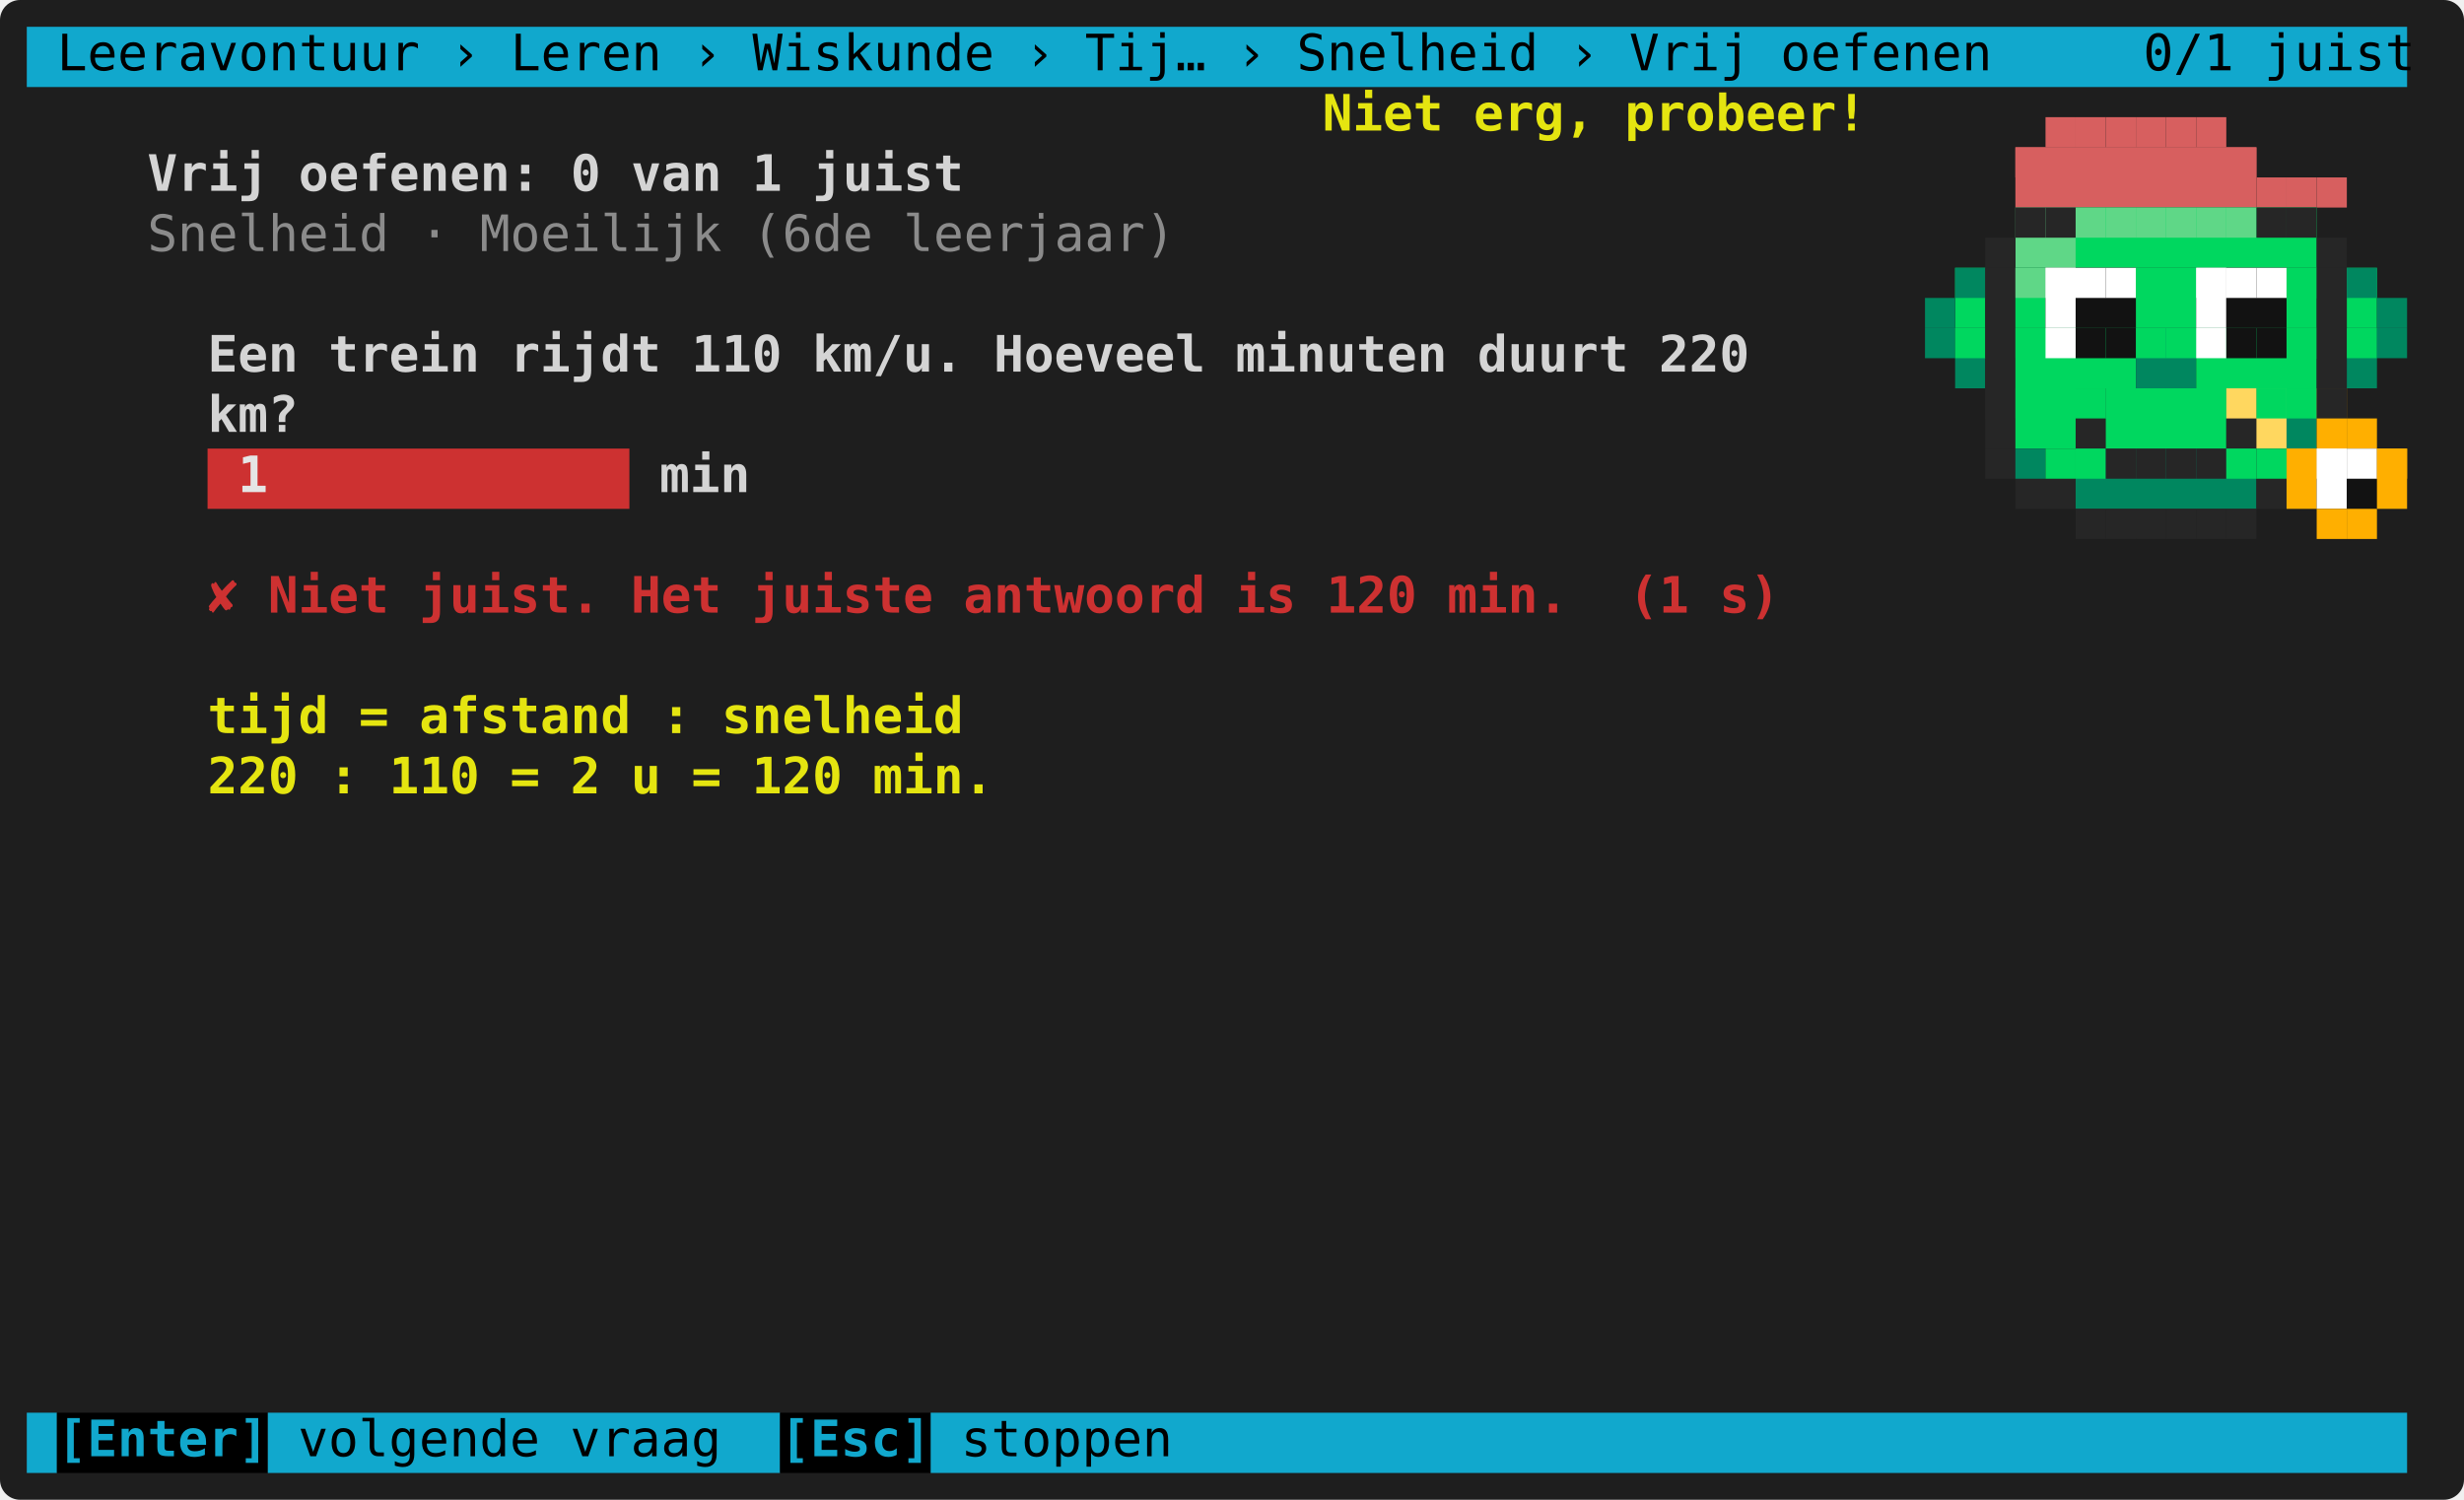
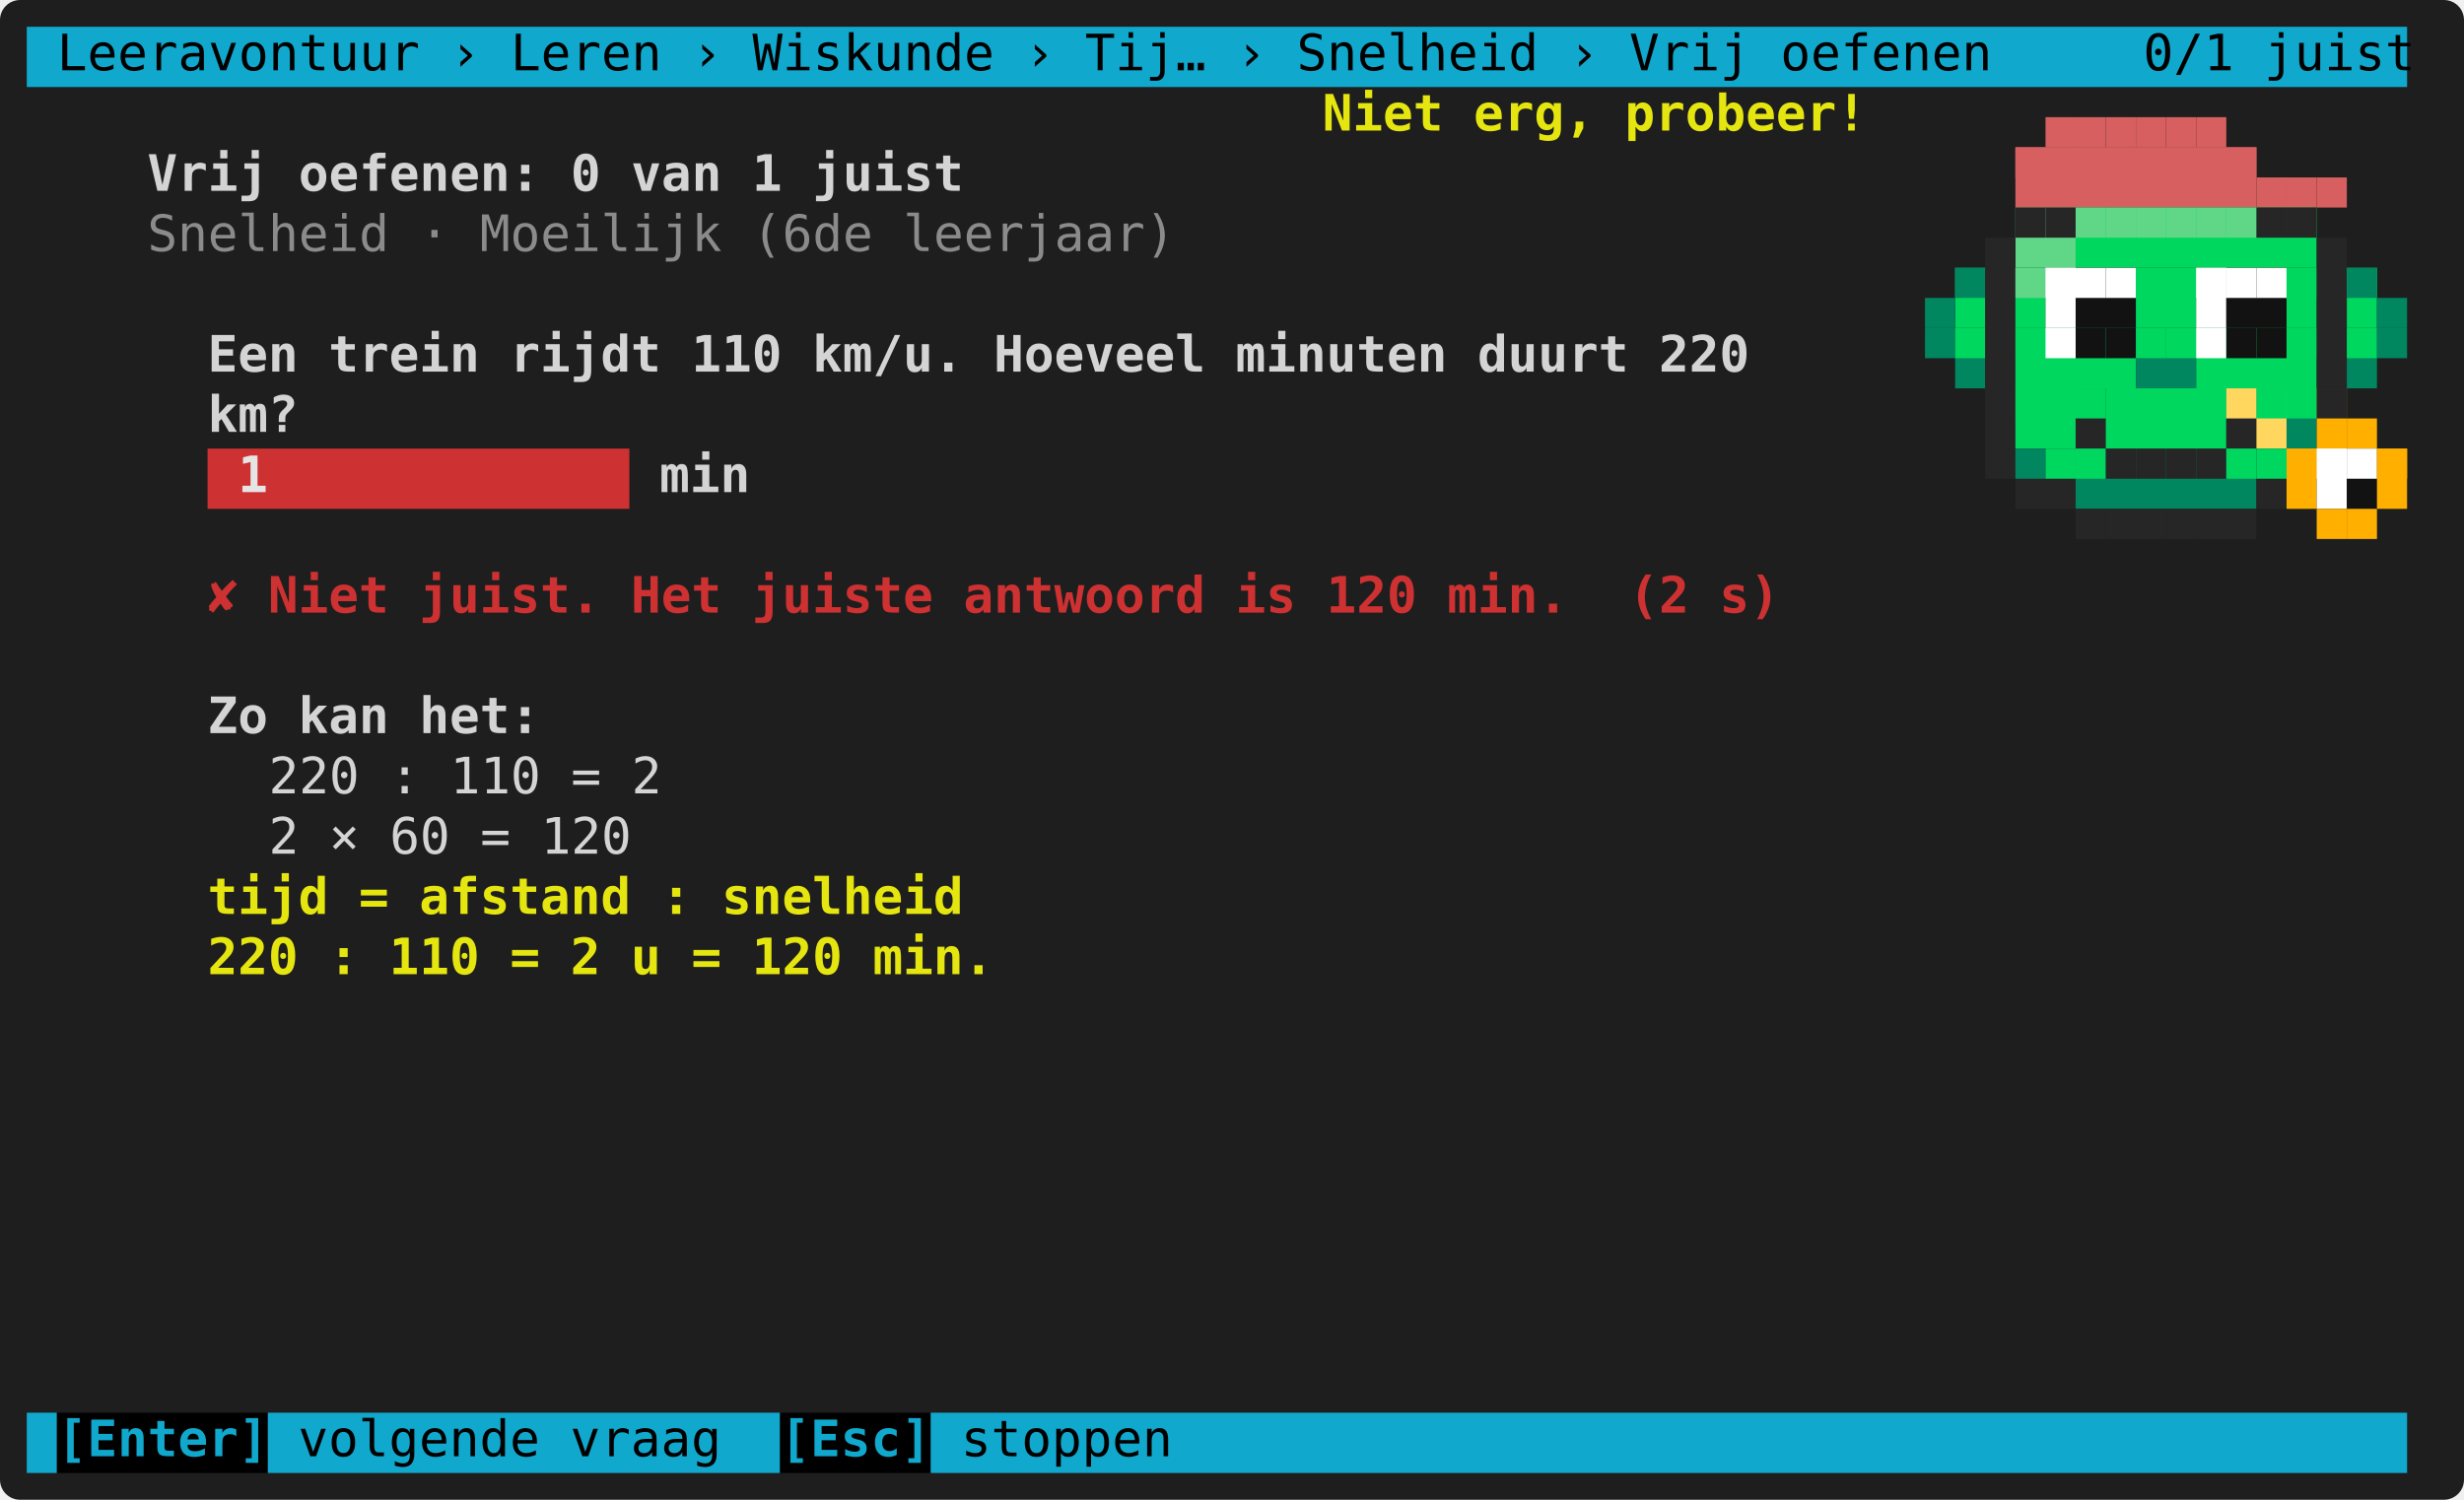
<svg xmlns="http://www.w3.org/2000/svg" width="736" height="448" viewBox="0 0 736 448" role="img" aria-label="Snelheid">
  <rect width="736" height="448" rx="6" fill="#1e1e1e" />
  <g font-family="DejaVu Sans Mono, Menlo, Consolas, monospace" font-size="15">
    <rect x="8" y="8" width="711" height="18" fill="#11a8cd" />
    <text x="8" y="21" textLength="711" lengthAdjust="spacingAndGlyphs" xml:space="preserve" fill="#000000"> Leeravontuur › Leren › Wiskunde › Tij… › Snelheid › Vrij oefenen     0/1 juist</text>
    <rect x="611" y="35" width="9" height="9" fill="#d75f5f" />
    <rect x="620" y="35" width="9" height="9" fill="#d75f5f" />
    <rect x="629" y="35" width="9" height="9" fill="#d75f5f" />
    <rect x="638" y="35" width="9" height="9" fill="#d75f5f" />
    <rect x="647" y="35" width="9" height="9" fill="#d75f5f" />
    <rect x="656" y="35" width="9" height="9" fill="#d75f5f" />
    <text x="395" y="39" textLength="162" lengthAdjust="spacingAndGlyphs" xml:space="preserve" fill="#e5e510" font-weight="bold">Niet erg, probeer!</text>
    <rect x="602" y="44" width="72" height="18" fill="#d75f5f" />
    <rect x="602" y="44" width="9" height="9" fill="#d75f5f" />
    <rect x="611" y="44" width="9" height="9" fill="#d75f5f" />
    <rect x="620" y="44" width="9" height="9" fill="#d75f5f" />
    <rect x="629" y="44" width="9" height="9" fill="#d75f5f" />
    <rect x="638" y="44" width="9" height="9" fill="#d75f5f" />
    <rect x="647" y="44" width="9" height="9" fill="#d75f5f" />
    <rect x="656" y="44" width="9" height="9" fill="#d75f5f" />
    <rect x="665" y="44" width="9" height="9" fill="#d75f5f" />
    <rect x="674" y="53" width="9" height="9" fill="#d75f5f" />
    <rect x="683" y="53" width="9" height="9" fill="#d75f5f" />
    <rect x="692" y="53" width="9" height="9" fill="#d75f5f" />
    <text x="44" y="57" textLength="243" lengthAdjust="spacingAndGlyphs" xml:space="preserve" fill="#d4d4d4" font-weight="bold">Vrij oefenen: 0 van 1 juist</text>
    <rect x="602" y="62" width="18" height="18" fill="#5fd787" />
    <rect x="620" y="62" width="72" height="18" fill="#00d75f" />
    <rect x="593" y="71" width="9" height="9" fill="#262626" />
    <rect x="602" y="62" width="9" height="9" fill="#262626" />
    <rect x="611" y="62" width="9" height="9" fill="#262626" />
    <rect x="620" y="62" width="9" height="9" fill="#5fd787" />
    <rect x="629" y="62" width="9" height="9" fill="#5fd787" />
    <rect x="638" y="62" width="9" height="9" fill="#5fd787" />
    <rect x="647" y="62" width="9" height="9" fill="#5fd787" />
    <rect x="656" y="62" width="9" height="9" fill="#5fd787" />
    <rect x="665" y="62" width="9" height="9" fill="#5fd787" />
    <rect x="674" y="62" width="9" height="9" fill="#262626" />
    <rect x="683" y="62" width="9" height="9" fill="#262626" />
    <rect x="692" y="71" width="9" height="9" fill="#262626" />
    <text x="44" y="75" textLength="306" lengthAdjust="spacingAndGlyphs" xml:space="preserve" fill="#d4d4d4" opacity="0.6">Snelheid · Moeilijk (6de leerjaar)</text>
    <rect x="584" y="80" width="9" height="18" fill="#00d75f" />
    <rect x="593" y="80" width="9" height="18" fill="#262626" />
    <rect x="602" y="80" width="9" height="18" fill="#00d75f" />
    <rect x="611" y="80" width="9" height="18" fill="#ffffff" />
    <rect x="620" y="80" width="18" height="18" fill="#121212" />
    <rect x="638" y="80" width="18" height="18" fill="#00d75f" />
    <rect x="656" y="80" width="9" height="18" fill="#ffffff" />
    <rect x="665" y="80" width="18" height="18" fill="#121212" />
    <rect x="683" y="80" width="9" height="18" fill="#00d75f" />
    <rect x="692" y="80" width="9" height="18" fill="#262626" />
    <rect x="701" y="80" width="9" height="18" fill="#00d75f" />
    <rect x="575" y="89" width="9" height="9" fill="#00875f" />
    <rect x="584" y="80" width="9" height="9" fill="#00875f" />
    <rect x="593" y="80" width="9" height="9" fill="#262626" />
    <rect x="602" y="80" width="9" height="9" fill="#5fd787" />
    <rect x="611" y="80" width="9" height="9" fill="#ffffff" />
    <rect x="620" y="80" width="9" height="9" fill="#ffffff" />
    <rect x="629" y="80" width="9" height="9" fill="#ffffff" />
    <rect x="638" y="80" width="9" height="9" fill="#00d75f" />
    <rect x="647" y="80" width="9" height="9" fill="#00d75f" />
    <rect x="656" y="80" width="9" height="9" fill="#ffffff" />
    <rect x="665" y="80" width="9" height="9" fill="#ffffff" />
    <rect x="674" y="80" width="9" height="9" fill="#ffffff" />
    <rect x="683" y="80" width="9" height="9" fill="#00d75f" />
    <rect x="692" y="80" width="9" height="9" fill="#262626" />
    <rect x="701" y="80" width="9" height="9" fill="#00875f" />
    <rect x="710" y="89" width="9" height="9" fill="#00875f" />
    <rect x="584" y="98" width="9" height="18" fill="#00875f" />
    <rect x="593" y="98" width="9" height="18" fill="#262626" />
    <rect x="602" y="98" width="36" height="18" fill="#00d75f" />
    <rect x="638" y="98" width="18" height="18" fill="#00875f" />
    <rect x="656" y="98" width="36" height="18" fill="#00d75f" />
    <rect x="692" y="98" width="9" height="18" fill="#262626" />
    <rect x="701" y="98" width="9" height="18" fill="#00875f" />
    <rect x="575" y="98" width="9" height="9" fill="#00875f" />
    <rect x="584" y="98" width="9" height="9" fill="#00d75f" />
    <rect x="593" y="98" width="9" height="9" fill="#262626" />
    <rect x="602" y="98" width="9" height="9" fill="#00d75f" />
    <rect x="611" y="98" width="9" height="9" fill="#ffffff" />
    <rect x="620" y="98" width="9" height="9" fill="#121212" />
    <rect x="629" y="98" width="9" height="9" fill="#121212" />
    <rect x="638" y="98" width="9" height="9" fill="#00d75f" />
    <rect x="647" y="98" width="9" height="9" fill="#00d75f" />
    <rect x="656" y="98" width="9" height="9" fill="#ffffff" />
    <rect x="665" y="98" width="9" height="9" fill="#121212" />
    <rect x="674" y="98" width="9" height="9" fill="#121212" />
    <rect x="683" y="98" width="9" height="9" fill="#00d75f" />
    <rect x="692" y="98" width="9" height="9" fill="#262626" />
    <rect x="701" y="98" width="9" height="9" fill="#00d75f" />
    <rect x="710" y="98" width="9" height="9" fill="#00875f" />
    <text x="62" y="111" textLength="459" lengthAdjust="spacingAndGlyphs" xml:space="preserve" fill="#d4d4d4" font-weight="bold">Een trein rijdt 110 km/u. Hoeveel minuten duurt 220</text>
    <rect x="593" y="116" width="9" height="18" fill="#262626" />
    <rect x="602" y="116" width="18" height="18" fill="#00d75f" />
    <rect x="620" y="116" width="9" height="18" fill="#262626" />
    <rect x="629" y="116" width="36" height="18" fill="#00d75f" />
    <rect x="665" y="116" width="9" height="18" fill="#262626" />
    <rect x="674" y="116" width="9" height="18" fill="#ffd75f" />
    <rect x="683" y="116" width="9" height="18" fill="#00875f" />
    <rect x="692" y="116" width="9" height="18" fill="#ffaf00" />
    <rect x="593" y="116" width="9" height="9" fill="#262626" />
    <rect x="602" y="116" width="9" height="9" fill="#00d75f" />
    <rect x="611" y="116" width="9" height="9" fill="#00d75f" />
    <rect x="620" y="116" width="9" height="9" fill="#00d75f" />
    <rect x="629" y="116" width="9" height="9" fill="#00d75f" />
    <rect x="638" y="116" width="9" height="9" fill="#00d75f" />
    <rect x="647" y="116" width="9" height="9" fill="#00d75f" />
    <rect x="656" y="116" width="9" height="9" fill="#00d75f" />
    <rect x="665" y="116" width="9" height="9" fill="#ffd75f" />
    <rect x="674" y="116" width="9" height="9" fill="#00d75f" />
    <rect x="683" y="116" width="9" height="9" fill="#00d75f" />
    <rect x="692" y="116" width="9" height="9" fill="#262626" />
    <rect x="701" y="125" width="9" height="9" fill="#ffaf00" />
    <text x="62" y="129" textLength="27" lengthAdjust="spacingAndGlyphs" xml:space="preserve" fill="#d4d4d4" font-weight="bold">km?</text>
    <rect x="62" y="134" width="126" height="18" fill="#cd3131" />
    <rect x="602" y="134" width="18" height="18" fill="#262626" />
    <rect x="620" y="134" width="54" height="18" fill="#00875f" />
    <rect x="674" y="134" width="9" height="18" fill="#262626" />
    <rect x="683" y="134" width="9" height="18" fill="#ffaf00" />
    <rect x="692" y="134" width="9" height="18" fill="#ffffff" />
    <rect x="701" y="134" width="9" height="18" fill="#121212" />
    <rect x="710" y="134" width="9" height="18" fill="#ffaf00" />
    <rect x="593" y="134" width="9" height="9" fill="#262626" />
    <rect x="602" y="134" width="9" height="9" fill="#00875f" />
    <rect x="611" y="134" width="9" height="9" fill="#00d75f" />
    <rect x="620" y="134" width="9" height="9" fill="#00d75f" />
    <rect x="629" y="134" width="9" height="9" fill="#262626" />
    <rect x="638" y="134" width="9" height="9" fill="#262626" />
    <rect x="647" y="134" width="9" height="9" fill="#262626" />
    <rect x="656" y="134" width="9" height="9" fill="#262626" />
    <rect x="665" y="134" width="9" height="9" fill="#00d75f" />
    <rect x="674" y="134" width="9" height="9" fill="#00d75f" />
    <rect x="683" y="134" width="9" height="9" fill="#ffaf00" />
    <rect x="692" y="134" width="9" height="9" fill="#ffffff" />
    <rect x="701" y="134" width="9" height="9" fill="#ffffff" />
    <rect x="710" y="134" width="9" height="9" fill="#ffaf00" />
    <text x="62" y="147" textLength="126" lengthAdjust="spacingAndGlyphs" xml:space="preserve" fill="#e5e5e5" font-weight="bold"> 1            </text>
    <text x="197" y="147" textLength="27" lengthAdjust="spacingAndGlyphs" xml:space="preserve" fill="#d4d4d4" font-weight="bold">min</text>
    <rect x="620" y="152" width="9" height="9" fill="#262626" />
    <rect x="629" y="152" width="9" height="9" fill="#262626" />
    <rect x="638" y="152" width="9" height="9" fill="#262626" />
    <rect x="647" y="152" width="9" height="9" fill="#262626" />
    <rect x="656" y="152" width="9" height="9" fill="#262626" />
    <rect x="665" y="152" width="9" height="9" fill="#262626" />
    <rect x="692" y="152" width="9" height="9" fill="#ffaf00" />
    <rect x="701" y="152" width="9" height="9" fill="#ffaf00" />
-     <text x="62" y="183" textLength="468" lengthAdjust="spacingAndGlyphs" xml:space="preserve" fill="#cd3131" font-weight="bold">✘ Niet juist. Het juiste antwoord is 120 min.  (1 s)</text>
-     <text x="62" y="219" textLength="225" lengthAdjust="spacingAndGlyphs" xml:space="preserve" fill="#e5e510" font-weight="bold">tijd = afstand : snelheid</text>
-     <text x="62" y="237" textLength="234" lengthAdjust="spacingAndGlyphs" xml:space="preserve" fill="#e5e510" font-weight="bold">220 : 110 = 2 u = 120 min.</text>
+     <text x="62" y="183" textLength="468" lengthAdjust="spacingAndGlyphs" xml:space="preserve" fill="#cd3131" font-weight="bold">✘ Niet juist. Het juiste antwoord is 120 min.  (2 s)</text>
+     <text x="62" y="219" textLength="99" lengthAdjust="spacingAndGlyphs" xml:space="preserve" fill="#d4d4d4" font-weight="bold">Zo kan het:</text>
+     <text x="8" y="237" textLength="720" lengthAdjust="spacingAndGlyphs" xml:space="preserve" fill="#d4d4d4">        220 : 110 = 2                                                           </text>
+     <text x="8" y="255" textLength="720" lengthAdjust="spacingAndGlyphs" xml:space="preserve" fill="#d4d4d4">        2 × 60 = 120                                                            </text>
+     <text x="62" y="273" textLength="225" lengthAdjust="spacingAndGlyphs" xml:space="preserve" fill="#e5e510" font-weight="bold">tijd = afstand : snelheid</text>
+     <text x="62" y="291" textLength="234" lengthAdjust="spacingAndGlyphs" xml:space="preserve" fill="#e5e510" font-weight="bold">220 : 110 = 2 u = 120 min.</text>
    <rect x="8" y="422" width="9" height="18" fill="#11a8cd" />
    <rect x="17" y="422" width="63" height="18" fill="#000000" />
    <rect x="80" y="422" width="153" height="18" fill="#11a8cd" />
    <rect x="233" y="422" width="45" height="18" fill="#000000" />
    <rect x="278" y="422" width="441" height="18" fill="#11a8cd" />
    <text x="17" y="435" textLength="63" lengthAdjust="spacingAndGlyphs" xml:space="preserve" fill="#11a8cd" font-weight="bold">[Enter]</text>
    <text x="80" y="435" textLength="153" lengthAdjust="spacingAndGlyphs" xml:space="preserve" fill="#000000"> volgende vraag  </text>
    <text x="233" y="435" textLength="45" lengthAdjust="spacingAndGlyphs" xml:space="preserve" fill="#11a8cd" font-weight="bold">[Esc]</text>
    <text x="278" y="435" textLength="441" lengthAdjust="spacingAndGlyphs" xml:space="preserve" fill="#000000"> stoppen                                         </text>
  </g>
</svg>
